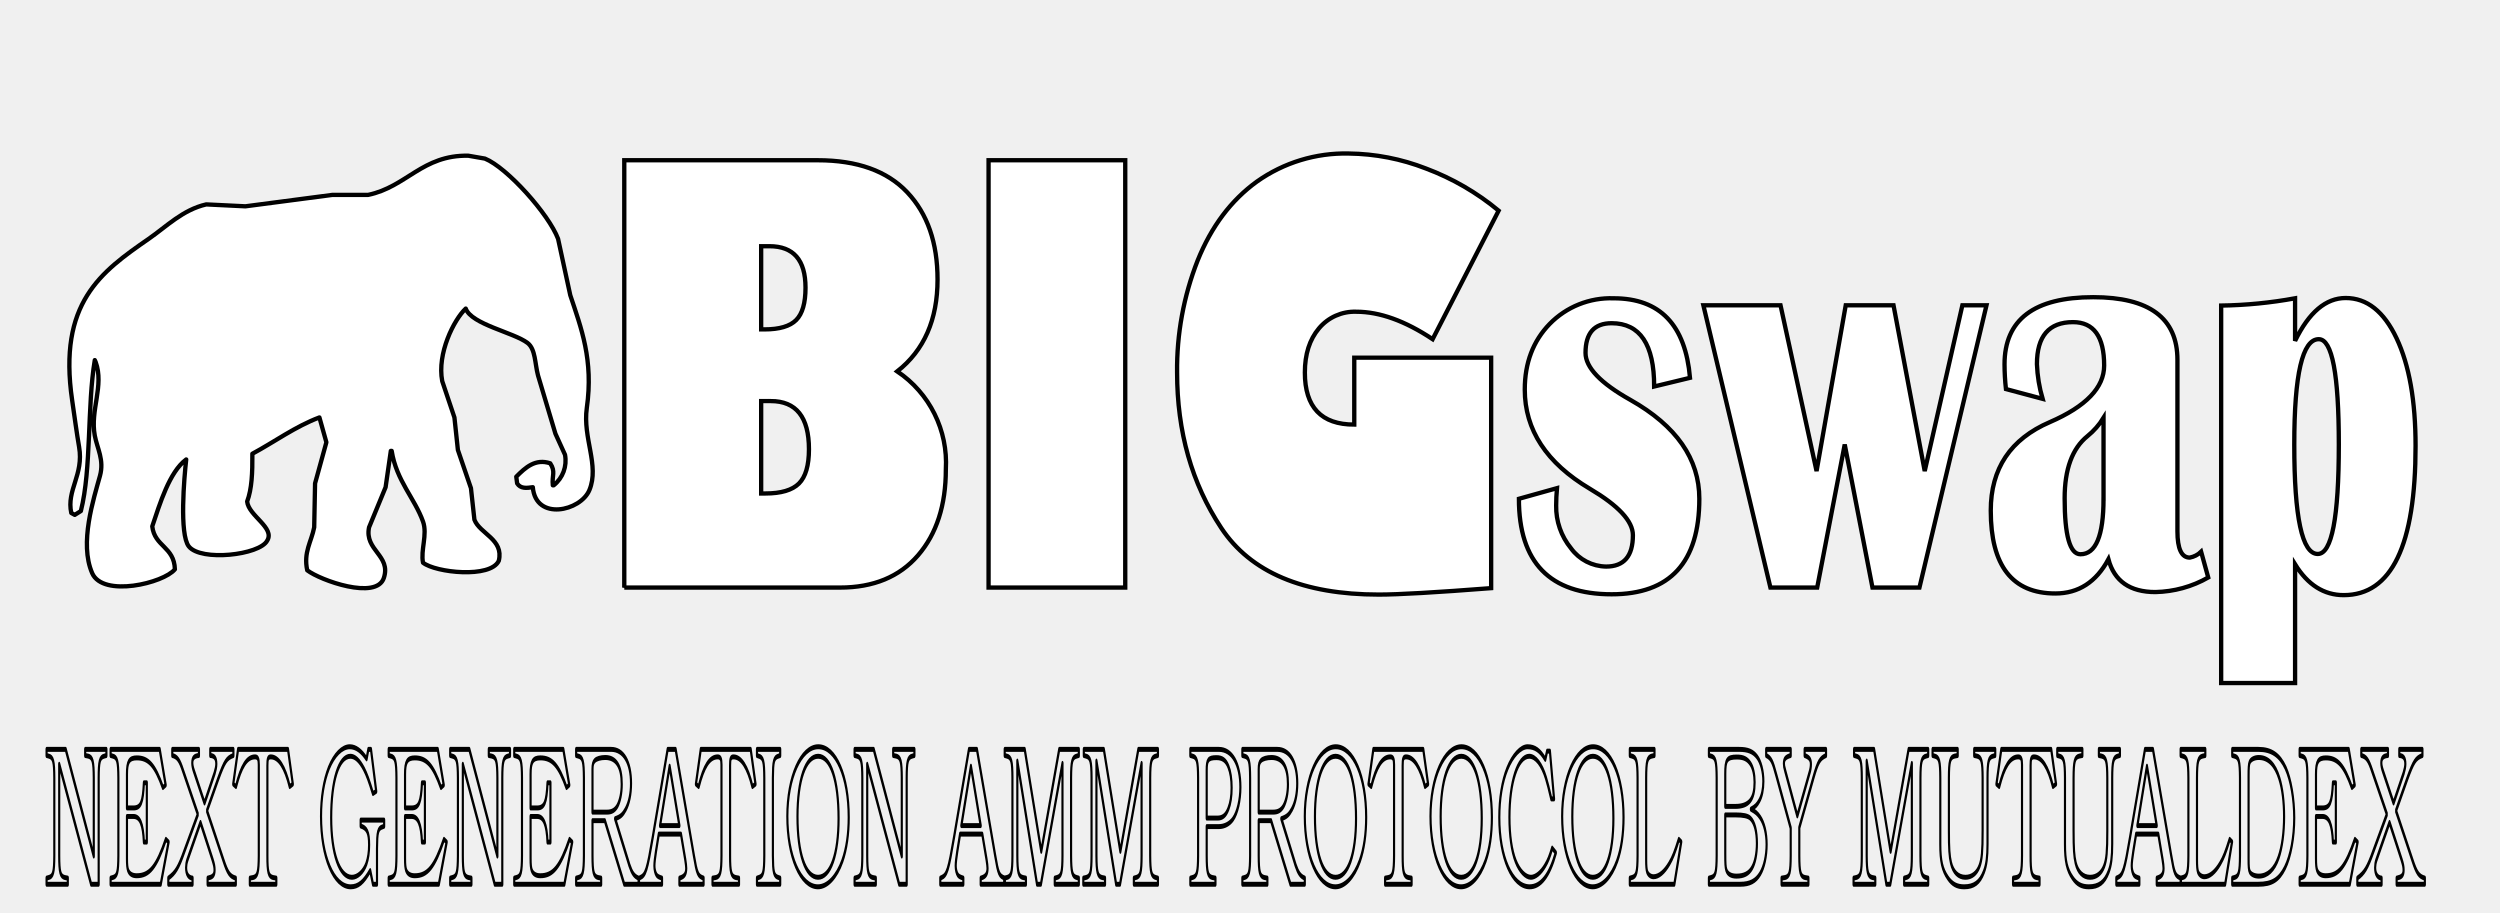
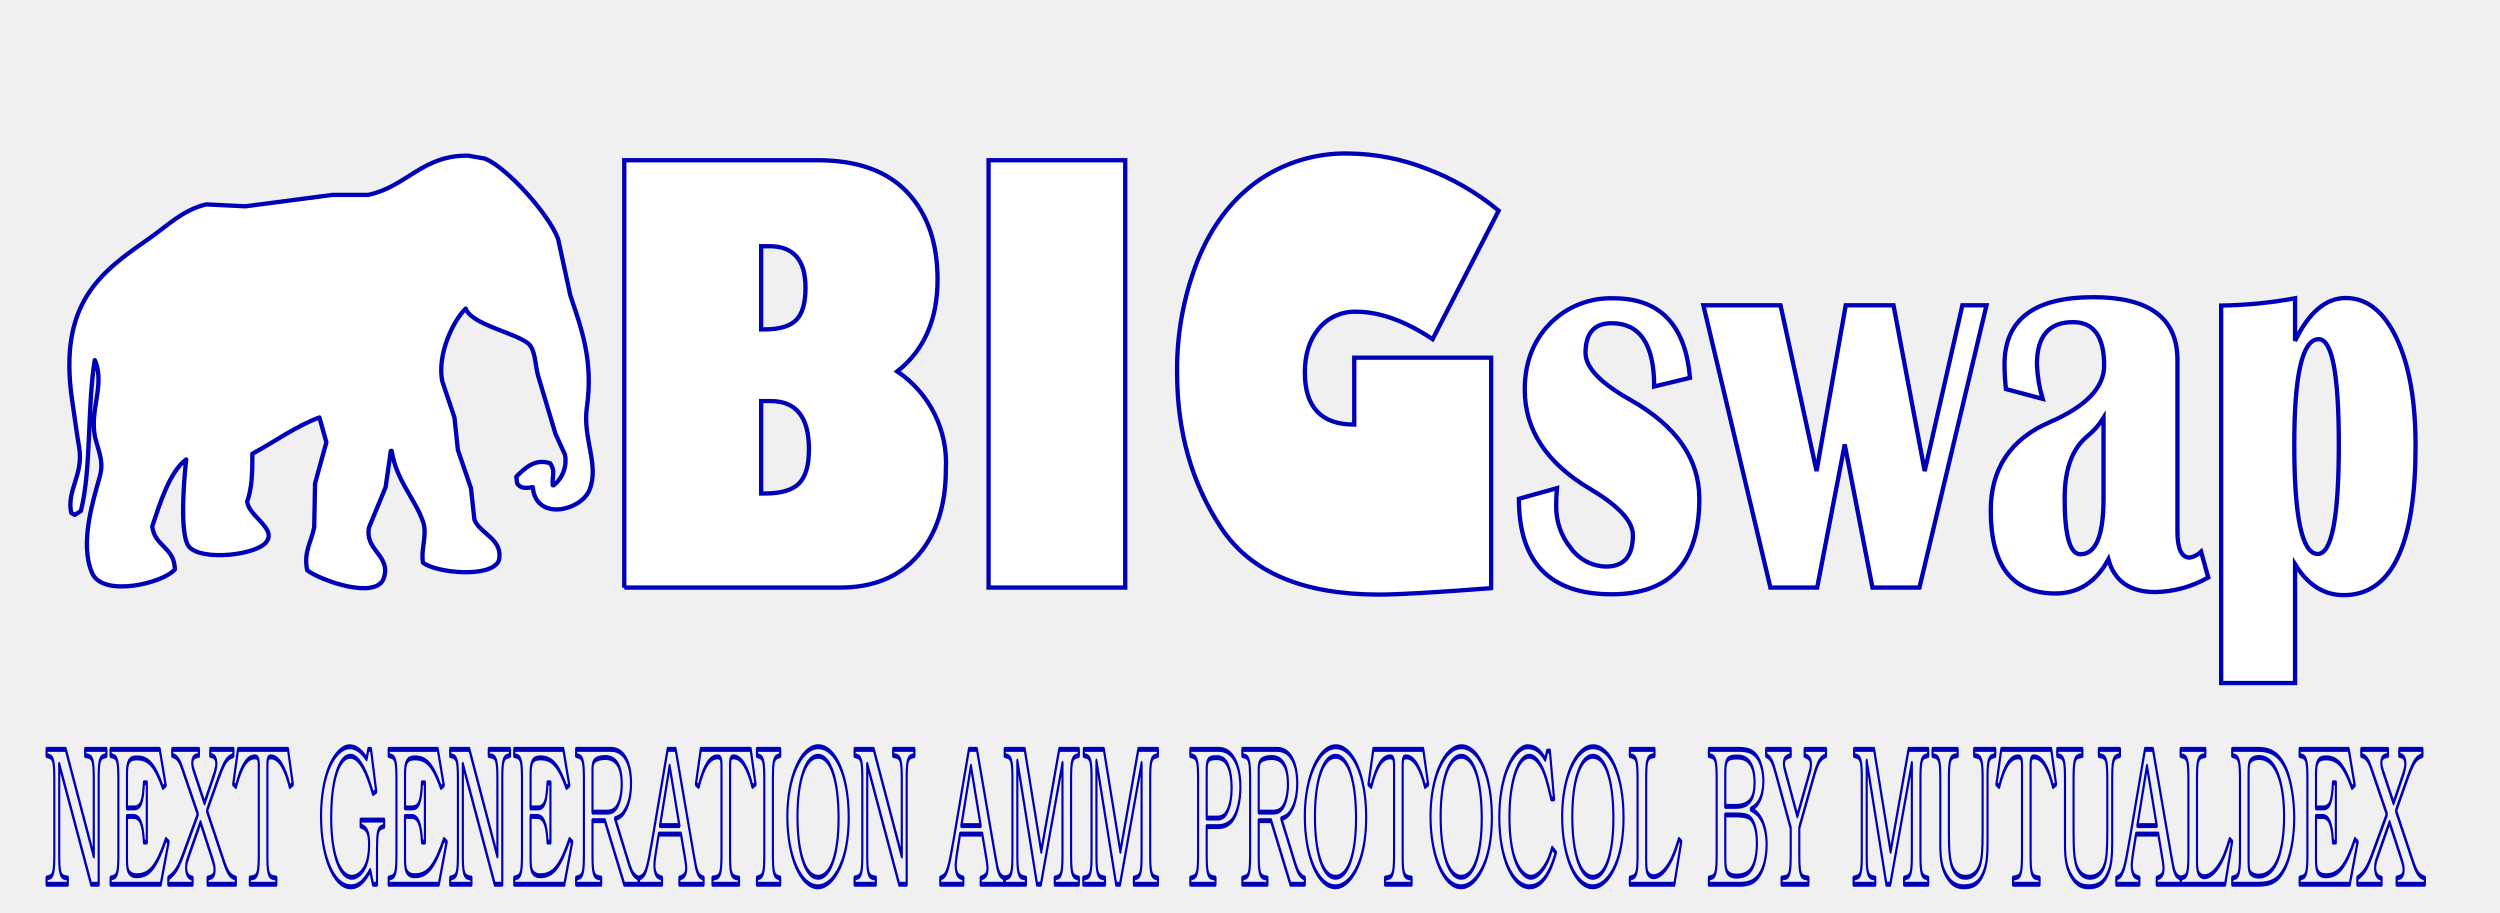
<svg xmlns="http://www.w3.org/2000/svg" xmlns:xlink="http://www.w3.org/1999/xlink" width="578" height="211" viewBox="0 0 578 211">
  <defs>
    <style>
      .cls-1, .cls-2, .cls-3 {
        stroke: #000;
        stroke-width: 1px;
      }

      .cls-1, .cls-3 {
        stroke-linejoin: round;
      }

      .cls-1 {
        font-size: 40px;
        filter: url(#filter);
        text-anchor: middle;
        font-family: "Bookman Old Style";
      }

      .cls-1, .cls-2 {
        fill: #fefefe;
      }

      .cls-2, .cls-3 {
        fill-rule: evenodd;
      }

      .cls-2 {
        filter: url(#filter-2);
      }

      .cls-3 {
        fill: #fff;
        filter: url(#filter-3);
      }
    </style>
    <filter id="filter" x="9" y="169" width="553" height="39" filterUnits="userSpaceOnUse">
      <feFlood result="flood" flood-color="#fff" />
      <feComposite result="composite" operator="in" in2="SourceGraphic" />
      <feBlend result="blend" in2="SourceGraphic" />
    </filter>
    <filter id="filter-2" x="143.844" y="35" width="415.125" height="123.438" filterUnits="userSpaceOnUse">
      <feFlood result="flood" flood-color="#fff" />
      <feComposite result="composite" operator="in" in2="SourceGraphic" />
      <feBlend result="blend" in2="SourceGraphic" />
    </filter>
    <filter id="filter-3" x="13" y="33" width="128" height="106" filterUnits="userSpaceOnUse">
      <feFlood result="flood" flood-color="#fff" />
      <feComposite result="composite" operator="in" in2="SourceGraphic" />
      <feBlend result="blend" in2="SourceGraphic" />
    </filter>
  </defs>
  <g transform="translate(285.088 204.439) scale(0.497 1.145)" style="fill: #fefefe; filter: url(#filter)">
    <text id="NEXT_GENERATION_AMM_PROTOCOL_BY_MUTUALDEX" data-name="NEXT GENERATION AMM PROTOCOL BY MUTUALDEX" class="cls-1" style="stroke: inherit; filter: none; fill: inherit">
      <tspan x="0">NEXT GENERATION AMM PROTOCOL BY MUTUALDEX</tspan>
    </text>
  </g>
-   <use transform="translate(285.088 204.439) scale(0.497 1.145)" xlink:href="#NEXT_GENERATION_AMM_PROTOCOL_BY_MUTUALDEX" style="stroke: #000; filter: none; fill: none" />
+   <use transform="translate(285.088 204.439) scale(0.497 1.145)" xlink:href="#NEXT_GENERATION_AMM_PROTOCOL_BY_MUTUALDEX" style="stroke: #0000b8; filter: none; fill: none" />
  <g style="fill: #fefefe; filter: url(#filter-2)">
    <path id="BIGswap" class="cls-2" d="M144.334,135.846h49.859q11.61,0,18.048-7.445t6.437-19.876a25.49,25.49,0,0,0-11.236-22.66q9.316-7.315,9.317-21.236,0-12.754-7-20.167t-20.716-7.413h-44.71v98.8ZM177.9,56.925q8.332,0,8.334,9.582,0,5.309-2.154,7.478t-7.3,2.169h-0.8V56.925H177.9Zm0.281,35.8q8.849,0,8.848,11.136,0,5.632-2.317,7.931t-7.748,2.3h-0.983V92.727h2.2Zm81.976,43.119v-98.8h-31.6v98.8h31.6ZM329.68,38.958a50.635,50.635,0,0,0-17.837-3.464,35.3,35.3,0,0,0-21.231,6.474q-8.966,6.475-13.717,18.258a68.608,68.608,0,0,0-4.752,25.9q0,20.525,10.206,35.932t36.423,15.409q6.788,0,25.983-1.489V82.692H313.107V98.166q-11.424,0-11.423-12.042,0-6.344,3.254-10.2a10.743,10.743,0,0,1,8.637-3.852q8.1,0,17.65,6.345L346.487,48.7A58.352,58.352,0,0,0,329.68,38.958Zm43.4,30.008a19.729,19.729,0,0,0-14.794,5.924q-5.758,5.924-5.758,15.182,0,13.984,15.028,22.919,9.972,5.892,9.971,10.747,0,7.253-6.179,7.251a10.233,10.233,0,0,1-8.123-4.208,15.168,15.168,0,0,1-3.441-9.906q0-1.877.187-4.014l-8.8,2.461q0,22.079,21.442,22.077,20.271,0,20.271-22.077,0-13.854-15.917-22.855-10.393-5.827-10.394-10.877,0-6.862,6.04-6.863,9.831,0,9.831,14.632l8.287-2.007q-1.593-18.386-17.65-18.387h0ZM453.7,70.585l-8.708,38.328-7.21-38.328H426.731l-6.742,38.328-8.333-38.328H393.819l15.5,65.261h10.814l6.367-33.083,6.414,33.083h10.862l15.5-65.261H453.7Zm55.2,56.974a5.158,5.158,0,0,1-2.621,1.36q-2.857,0-2.856-6.086V83.21q0-14.5-19.476-14.5-20.505,0-20.5,15.538a53.481,53.481,0,0,0,.327,5.7l8.474,2.266a33.273,33.273,0,0,1-1.311-8.028q0-9.711,8.334-9.711,7.209,0,7.209,10.035,0,7.64-12.547,13.078-13.67,5.892-13.67,20.459,0,19.164,14.935,19.164,8.006,0,12.265-7.9,2.059,7.575,10.862,7.575a25.766,25.766,0,0,0,12.219-3.367Zm-22.565-12.236q0,12.819-5.337,12.819-3.653,0-3.652-12.949,0-10.1,5.29-14.373a16.754,16.754,0,0,0,3.7-4.208v18.711Zm44.288,42.6V130.472q4.4,7.124,11.236,7.122,16.619,0,16.62-34.508,0-15.6-4.4-24.893T542.32,68.9q-6.882,0-11.7,9.906V68.967a103.059,103.059,0,0,1-17.088,1.683v87.273h17.088Zm10.112-55.16q0,25.314-4.868,25.314-5.432,0-5.431-25.314,0-24.343,5.665-24.344,4.635,0,4.634,24.344h0Z" style="stroke: inherit; filter: none; fill: inherit" />
  </g>
-   <use xlink:href="#BIGswap" style="stroke: #000; filter: none; fill: none" />
+   <use xlink:href="#BIGswap" style="stroke: #0000b8; filter: none; fill: none" />
  <g style="fill: #fff; filter: url(#filter-3)">
    <path id="Elephant_1" data-name="Elephant 1" class="cls-3" d="M108.278,36c-10.63-.214-14.293,7.208-23.151,9.055H76.873L56.741,47.7l-9.059-.442c-5.427,1.235-9.22,5.137-13.287,7.951C23.338,62.86,13.374,70.024,16.68,92.535c0.534,3.636,1.067,7.671,1.611,10.822,1.109,6.422-2.965,9.979-1.812,15.239l0.805,0.442,1.409-.884c2.469-9.735,1.447-24.273,3.221-34.895l0.2,0.442c2.014,5.479-1.311,11.128-.2,17.005,0.565,2.995,2.2,5.63,1.208,9.277-1.461,5.367-4.838,15.589-1.812,22.527,2.487,5.7,16.523,2.312,19.125-.883-0.162-5.281-4.688-5.209-5.234-9.939,1.742-5.154,3.941-12.549,7.851-15.46-0.471,4.154-1.609,17.292.6,20.1,2.794,3.543,16.377,2.008,18.118-1.325,1.866-2.986-4.3-5.739-4.63-9.056,1.089-2.914,1.235-6.619,1.208-11.042,5-2.68,9.989-6.34,15.5-8.392l1.611,5.742-2.617,9.5q-0.1,5.081-.2,10.16c-0.647,3.351-2.515,5.76-1.611,9.938,3,2.308,16,6.983,17.716,1.767s-4.529-6.374-3.422-11.7l3.825-9.276q0.6-4.2,1.208-8.393h0.2c1.071,6.859,5.341,10.985,7.247,16.343,1.065,3-.6,6.628,0,9.5,2.874,2.3,15.623,3.693,17.515-.442,1.215-4.974-4.408-6.249-5.637-9.5q-0.4-3.644-.8-7.288-1.511-4.417-3.02-8.834-0.4-3.756-.8-7.509-1.41-4.2-2.819-8.393c-1.234-6.387,2.7-14.214,5.436-16.785,1.319,3.654,11.1,5.511,14.293,7.951,1.855,1.419,1.688,4.811,2.416,7.509q2.013,6.734,4.026,13.472l2.214,4.859a7.289,7.289,0,0,1-2.617,7.067h-0.2c-0.244-2.273.7-3.11-.6-5.08-3.427-1.153-5.747.969-7.851,3.093l0.2,1.545c0.756,1.209,2.06,1.122,3.624.884,0.671,7.878,11.061,5.552,13.085.662,2.373-5.731-1.591-12.021-.6-18.993,1.575-11.12-1.3-18.454-3.825-26.061q-1.408-6.514-2.818-13.03c-2.118-5.663-11.765-16.473-16.91-18.552Z" style="stroke: inherit; filter: none; fill: inherit" />
  </g>
-   <use xlink:href="#Elephant_1" style="stroke: #000; filter: none; fill: none" />
+   <use xlink:href="#Elephant_1" style="stroke: #0000b8; filter: none; fill: none" />
</svg>
